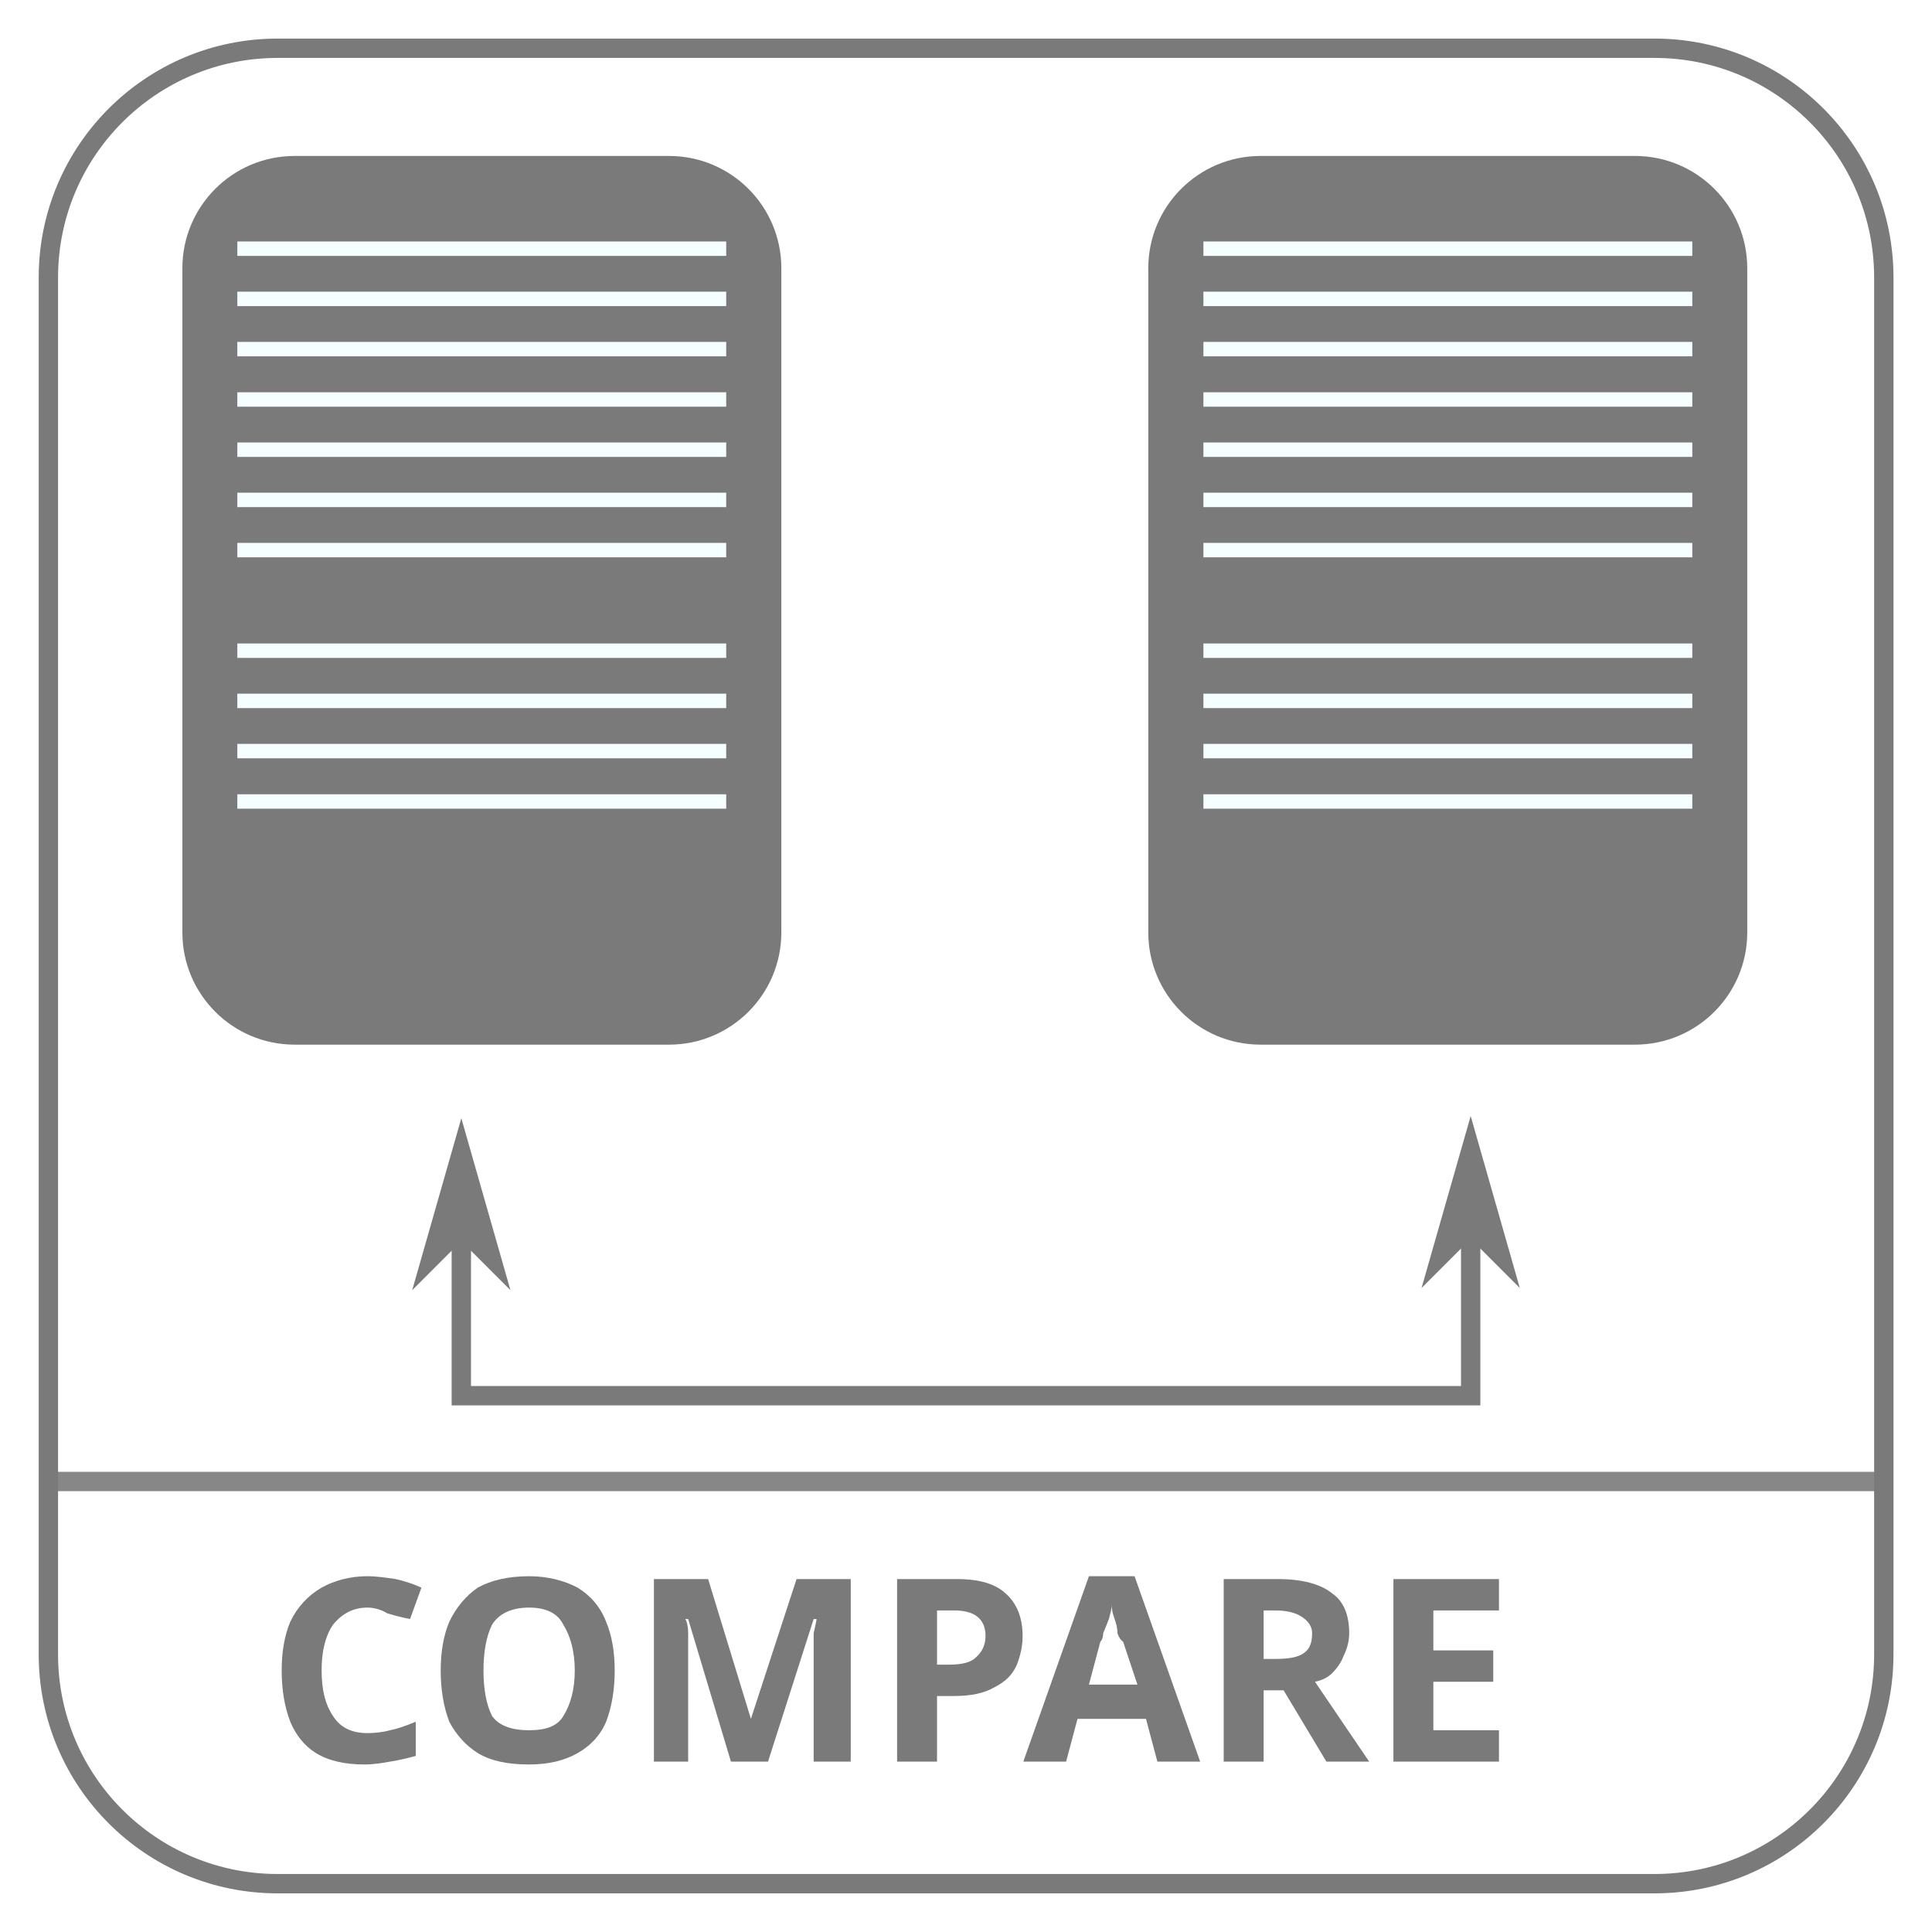
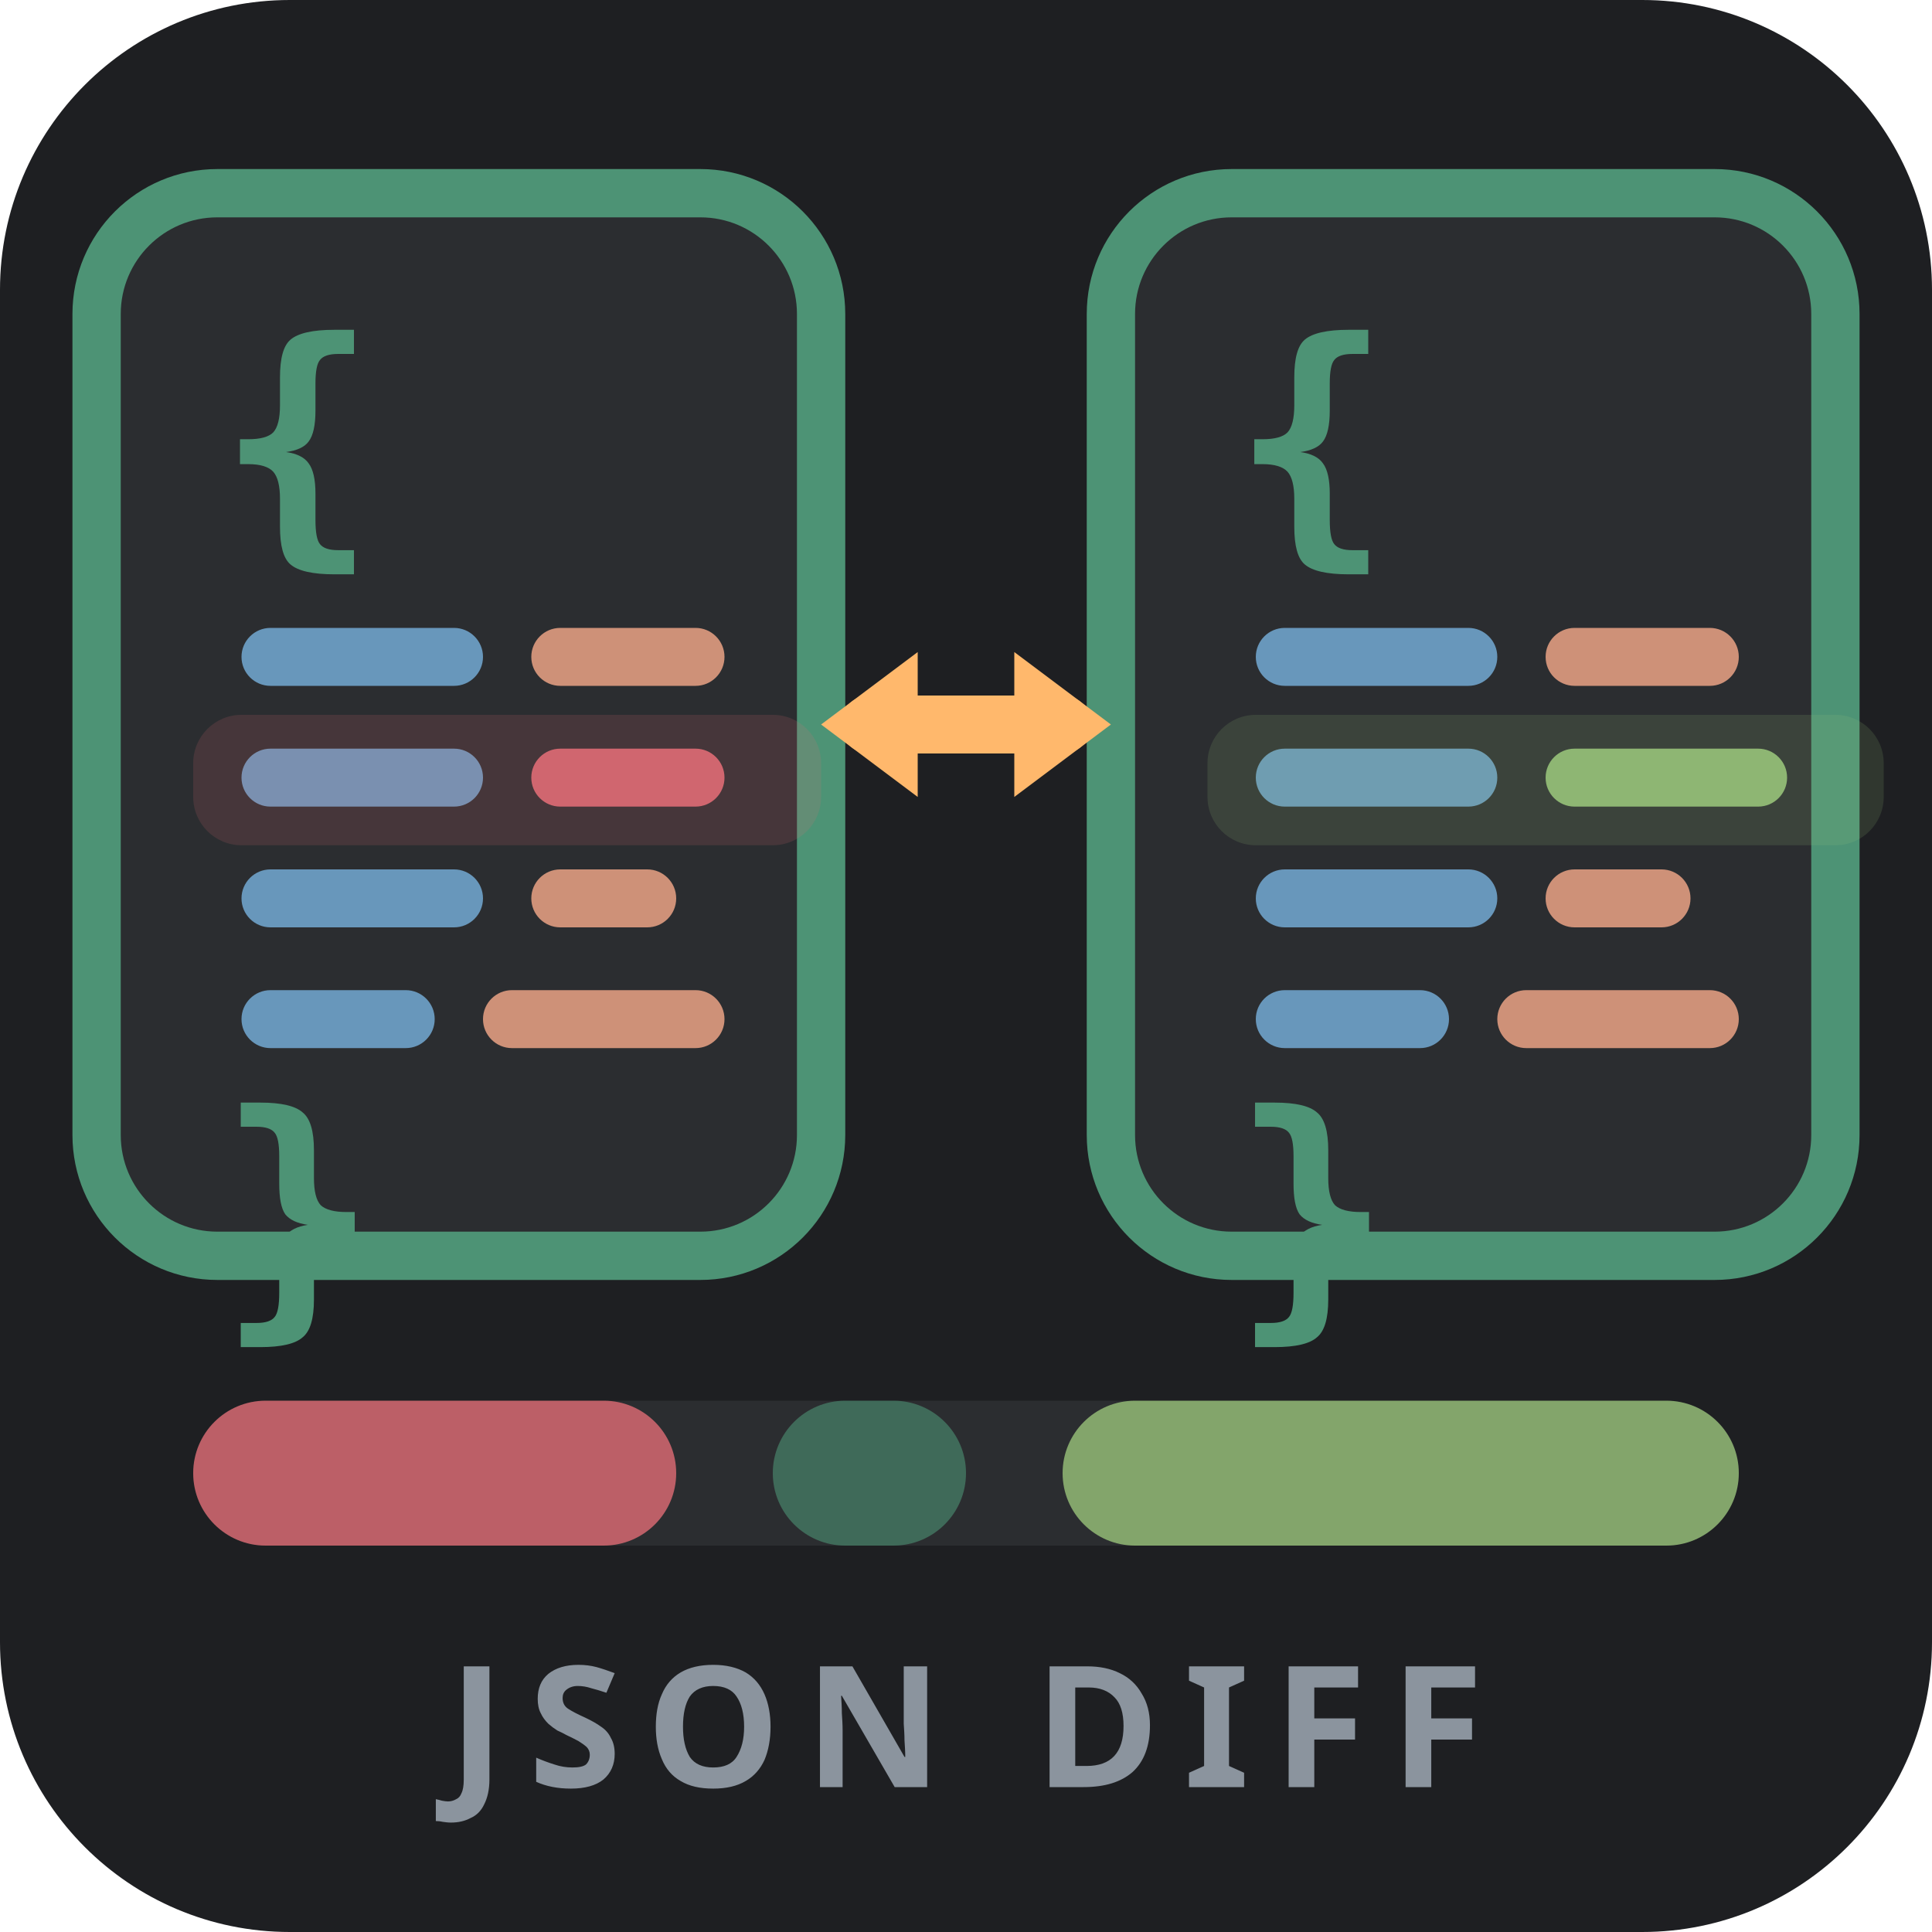
- <svg xmlns="http://www.w3.org/2000/svg" id="svg8" version="1.1" viewBox="0 0 10.583 10.583" height="40" width="40">
-   <defs id="defs2">
-     <marker style="overflow:visible;" id="Arrow1Mend" refX="0.0" refY="0.0" orient="auto">
-       <path transform="scale(0.4) rotate(180) translate(10,0)" style="fill-rule:evenodd;stroke:#7a7a7a;stroke-width:1pt;stroke-opacity:1;fill:#7a7a7a;fill-opacity:1" d="M 0.0,0.0 L 5.0,-5.0 L -12.5,0.0 L 5.0,5.0 L 0.0,0.0 z " id="path1079" />
-     </marker>
-     <marker style="overflow:visible;" id="marker4344" refX="0.0" refY="0.0" orient="auto">
-       <path transform="scale(0.6) rotate(180) translate(0,0)" d="M 8.719,4.034 L -2.207,0.016 L 8.719,-4.002 C 6.973,-1.63 6.983,1.616 8.719,4.034 z " style="fill-rule:evenodd;stroke-width:0.625;stroke-linejoin:round;stroke:#9e9e9e;stroke-opacity:1;fill:#9e9e9e;fill-opacity:1" id="path4342" />
-     </marker>
-     <marker style="overflow:visible;" id="Arrow2Mend" refX="0.0" refY="0.0" orient="auto">
-       <path transform="scale(0.6) rotate(180) translate(0,0)" d="M 8.719,4.034 L -2.207,0.016 L 8.719,-4.002 C 6.973,-1.63 6.983,1.616 8.719,4.034 z " style="fill-rule:evenodd;stroke-width:0.625;stroke-linejoin:round;stroke:#9e9e9e;stroke-opacity:1;fill:#9e9e9e;fill-opacity:1" id="path1097" />
-     </marker>
-     <marker style="overflow:visible;" id="Arrow1Send" refX="0.0" refY="0.0" orient="auto">
-       <path transform="scale(0.2) rotate(180) translate(6,0)" style="fill-rule:evenodd;stroke:#9e9e9e;stroke-width:1pt;stroke-opacity:1;fill:#9e9e9e;fill-opacity:1" d="M 0.0,0.0 L 5.0,-5.0 L -12.5,0.0 L 5.0,5.0 L 0.0,0.0 z " id="path1085" />
-     </marker>
-     <marker style="overflow:visible" id="Arrow1Mstart" refX="0.0" refY="0.0" orient="auto">
-       <path transform="scale(0.4) translate(10,0)" style="fill-rule:evenodd;stroke:#7a7a7a;stroke-width:1pt;stroke-opacity:1;fill:#7a7a7a;fill-opacity:1" d="M 0.0,0.0 L 5.0,-5.0 L -12.5,0.0 L 5.0,5.0 L 0.0,0.0 z " id="path1076" />
-     </marker>
-     <marker style="overflow:visible" id="TriangleInL" refX="0.0" refY="0.0" orient="auto">
-       <path transform="scale(-0.8)" style="fill-rule:evenodd;stroke:#000000;stroke-width:1pt;stroke-opacity:1;fill:#000000;fill-opacity:1" d="M 5.77,0.0 L -2.88,5.0 L -2.88,-5.0 L 5.77,0.0 z " id="path1203" />
-     </marker>
-     <marker style="overflow:visible" id="Tail" refX="0.0" refY="0.0" orient="auto">
-       <g style="stroke:#000000;stroke-opacity:1;fill:#000000;fill-opacity:1" transform="scale(-1.2)" id="g1118">
-         <path style="fill:#000000;fill-rule:evenodd;stroke:#000000;stroke-width:0.8;stroke-linecap:round;stroke-opacity:1;fill-opacity:1" d="M -3.805,-3.959 L 0.544,0" id="path1106" />
-         <path style="fill:#000000;fill-rule:evenodd;stroke:#000000;stroke-width:0.8;stroke-linecap:round;stroke-opacity:1;fill-opacity:1" d="M -1.287,-3.959 L 3.062,0" id="path1108" />
-         <path style="fill:#000000;fill-rule:evenodd;stroke:#000000;stroke-width:0.8;stroke-linecap:round;stroke-opacity:1;fill-opacity:1" d="M 1.305,-3.959 L 5.654,0" id="path1110" />
-         <path style="fill:#000000;fill-rule:evenodd;stroke:#000000;stroke-width:0.8;stroke-linecap:round;stroke-opacity:1;fill-opacity:1" d="M -3.805,4.178 L 0.544,0.22" id="path1112" />
-         <path style="fill:#000000;fill-rule:evenodd;stroke:#000000;stroke-width:0.8;stroke-linecap:round;stroke-opacity:1;fill-opacity:1" d="M -1.287,4.178 L 3.062,0.22" id="path1114" />
-         <path style="fill:#000000;fill-rule:evenodd;stroke:#000000;stroke-width:0.8;stroke-linecap:round;stroke-opacity:1;fill-opacity:1" d="M 1.305,4.178 L 5.654,0.22" id="path1116" />
-       </g>
-     </marker>
-     <marker style="overflow:visible;" id="Arrow2Lend" refX="0.0" refY="0.0" orient="auto">
-       <path transform="scale(1.1) rotate(180) translate(1,0)" d="M 8.719,4.034 L -2.207,0.016 L 8.719,-4.002 C 6.973,-1.63 6.983,1.616 8.719,4.034 z " style="fill-rule:evenodd;stroke-width:0.625;stroke-linejoin:round;stroke:#000000;stroke-opacity:1;fill:#000000;fill-opacity:1" id="path1091" />
-     </marker>
-   </defs>
-   <g transform="translate(0,-286.4167)" id="layer1">
-     <rect ry="1.256" y="286.681" x="0.265" height="10.054" width="10.054" id="rect819" style="opacity:1;fill:none;fill-opacity:1;stroke:#7a7a7a;stroke-width:0.106;stroke-linejoin:round;stroke-miterlimit:4;stroke-dasharray:none;stroke-opacity:1" />
-     <rect ry="0.562" y="287.324" x="1.052" height="4.762" width="3.175" id="rect821-3-8" style="opacity:1;fill:#7a7a7a;fill-opacity:1;stroke:#7a7a7a;stroke-width:0.106;stroke-linecap:butt;stroke-linejoin:round;stroke-miterlimit:4;stroke-dasharray:none;stroke-opacity:1" />
-     <path id="path840-26-9" d="M 1.3,287.779 H 3.978" style="fill:none;stroke:#f6ffff;stroke-width:0.079;stroke-linecap:butt;stroke-linejoin:miter;stroke-miterlimit:4;stroke-dasharray:none;stroke-opacity:1" />
-     <path id="path840-6-1-7" d="M 1.3,288.329 H 3.978" style="fill:none;stroke:#f6ffff;stroke-width:0.079;stroke-linecap:butt;stroke-linejoin:miter;stroke-miterlimit:4;stroke-dasharray:none;stroke-opacity:1" />
-     <path id="path840-7-8-3" d="M 1.3,288.88 H 3.978" style="fill:none;stroke:#f6ffff;stroke-width:0.079;stroke-linecap:butt;stroke-linejoin:miter;stroke-miterlimit:4;stroke-dasharray:none;stroke-opacity:1" />
-     <path id="path840-5-7-6" d="M 1.3,289.155 H 3.978" style="fill:none;stroke:#f6ffff;stroke-width:0.079;stroke-linecap:butt;stroke-linejoin:miter;stroke-miterlimit:4;stroke-dasharray:none;stroke-opacity:1" />
-     <path id="path840-3-9-1" d="M 1.3,289.43 H 3.978" style="fill:none;stroke:#f6ffff;stroke-width:0.079;stroke-linecap:butt;stroke-linejoin:miter;stroke-miterlimit:4;stroke-dasharray:none;stroke-opacity:1" />
-     <path id="path840-56-2-2" d="M 1.3,289.981 H 3.978" style="fill:none;stroke:#f6ffff;stroke-width:0.079;stroke-linecap:butt;stroke-linejoin:miter;stroke-miterlimit:4;stroke-dasharray:none;stroke-opacity:1" />
-     <path id="path840-2-0-9" d="M 1.3,290.531 H 3.978" style="fill:none;stroke:#f6ffff;stroke-width:0.079;stroke-linecap:butt;stroke-linejoin:miter;stroke-miterlimit:4;stroke-dasharray:none;stroke-opacity:1" />
-     <path id="path840-9-2-3" d="M 1.3,290.807 H 3.978" style="fill:none;stroke:#f6ffff;stroke-width:0.079;stroke-linecap:butt;stroke-linejoin:miter;stroke-miterlimit:4;stroke-dasharray:none;stroke-opacity:1" />
-     <path id="path840-27-7-9" d="M 1.3,288.605 H 3.978" style="fill:none;stroke:#f6ffff;stroke-width:0.079;stroke-linecap:butt;stroke-linejoin:miter;stroke-miterlimit:4;stroke-dasharray:none;stroke-opacity:1" />
-     <path id="path840-0-5-4" d="M 1.3,288.054 H 3.978" style="fill:none;stroke:#f6ffff;stroke-width:0.079;stroke-linecap:butt;stroke-linejoin:miter;stroke-miterlimit:4;stroke-dasharray:none;stroke-opacity:1" />
-     <path id="path840-2-6-2-4" d="M 1.3,290.256 H 3.978" style="fill:none;stroke:#f6ffff;stroke-width:0.079;stroke-linecap:butt;stroke-linejoin:miter;stroke-miterlimit:4;stroke-dasharray:none;stroke-opacity:1" />
-     <path id="path1517" d="M 0.281,294.532 H 10.335" style="fill:#9e9e9e;fill-opacity:1;stroke:#7a7a7a;stroke-width:0.106;stroke-linecap:butt;stroke-linejoin:miter;stroke-miterlimit:4;stroke-dasharray:none;stroke-opacity:0.902" />
-     <text id="text877" y="296.066" x="1.465" style="font-style:normal;font-variant:normal;font-weight:bold;font-stretch:normal;font-size:1.411px;line-height:1.25;font-family:sans-serif;-inkscape-font-specification:'sans-serif Bold';letter-spacing:0px;word-spacing:0px;fill:#7a7a7a;fill-opacity:1;stroke:none;stroke-width:1" xml:space="preserve">
-       <tspan style="stroke-width:1" id="tspan875" y="296.066" x="1.465">
-         <tspan id="tspan873" style="font-style:normal;font-variant:normal;font-weight:bold;font-stretch:normal;font-size:1.411px;line-height:1;font-family:sans-serif;-inkscape-font-specification:'sans-serif Bold';fill:#7a7a7a;fill-opacity:1;stroke:none;stroke-width:1;stroke-opacity:1" y="296.066" x="1.465">COMPARE</tspan>
-       </tspan>
-     </text>
-     <path id="path1603" d="m 2.527,292.751 v 1.311 h 5.529 v -1.323" style="fill:none;stroke:#7a7a7a;stroke-width:0.106;stroke-linecap:butt;stroke-linejoin:miter;stroke-miterlimit:4;stroke-dasharray:none;stroke-opacity:1;marker-start:url(#Arrow1Mstart);marker-end:url(#Arrow1Mend)" />
-     <rect ry="0.562" y="287.324" x="6.343" height="4.762" width="3.175" id="rect821-3-8-8" style="opacity:1;fill:#7a7a7a;fill-opacity:1;stroke:#7a7a7a;stroke-width:0.106;stroke-linecap:butt;stroke-linejoin:round;stroke-miterlimit:4;stroke-dasharray:none;stroke-opacity:1" />
-     <path id="path840-26-9-9" d="M 6.592,287.779 H 9.27" style="fill:none;stroke:#f6ffff;stroke-width:0.079;stroke-linecap:butt;stroke-linejoin:miter;stroke-miterlimit:4;stroke-dasharray:none;stroke-opacity:1" />
-     <path id="path840-6-1-7-7" d="M 6.592,288.329 H 9.27" style="fill:none;stroke:#f6ffff;stroke-width:0.079;stroke-linecap:butt;stroke-linejoin:miter;stroke-miterlimit:4;stroke-dasharray:none;stroke-opacity:1" />
-     <path id="path840-7-8-3-7" d="M 6.592,288.88 H 9.27" style="fill:none;stroke:#f6ffff;stroke-width:0.079;stroke-linecap:butt;stroke-linejoin:miter;stroke-miterlimit:4;stroke-dasharray:none;stroke-opacity:1" />
-     <path id="path840-5-7-6-6" d="M 6.592,289.155 H 9.27" style="fill:none;stroke:#f6ffff;stroke-width:0.079;stroke-linecap:butt;stroke-linejoin:miter;stroke-miterlimit:4;stroke-dasharray:none;stroke-opacity:1" />
-     <path id="path840-3-9-1-4" d="M 6.592,289.43 H 9.27" style="fill:none;stroke:#f6ffff;stroke-width:0.079;stroke-linecap:butt;stroke-linejoin:miter;stroke-miterlimit:4;stroke-dasharray:none;stroke-opacity:1" />
-     <path id="path840-56-2-2-3" d="M 6.592,289.981 H 9.27" style="fill:none;stroke:#f6ffff;stroke-width:0.079;stroke-linecap:butt;stroke-linejoin:miter;stroke-miterlimit:4;stroke-dasharray:none;stroke-opacity:1" />
-     <path id="path840-2-0-9-0" d="M 6.592,290.531 H 9.27" style="fill:none;stroke:#f6ffff;stroke-width:0.079;stroke-linecap:butt;stroke-linejoin:miter;stroke-miterlimit:4;stroke-dasharray:none;stroke-opacity:1" />
-     <path id="path840-9-2-3-3" d="M 6.592,290.807 H 9.27" style="fill:none;stroke:#f6ffff;stroke-width:0.079;stroke-linecap:butt;stroke-linejoin:miter;stroke-miterlimit:4;stroke-dasharray:none;stroke-opacity:1" />
-     <path id="path840-27-7-9-0" d="M 6.592,288.605 H 9.27" style="fill:none;stroke:#f6ffff;stroke-width:0.079;stroke-linecap:butt;stroke-linejoin:miter;stroke-miterlimit:4;stroke-dasharray:none;stroke-opacity:1" />
-     <path id="path840-0-5-4-9" d="M 6.592,288.054 H 9.27" style="fill:none;stroke:#f6ffff;stroke-width:0.079;stroke-linecap:butt;stroke-linejoin:miter;stroke-miterlimit:4;stroke-dasharray:none;stroke-opacity:1" />
-     <path id="path840-2-6-2-4-2" d="M 6.592,290.256 H 9.27" style="fill:none;stroke:#f6ffff;stroke-width:0.079;stroke-linecap:butt;stroke-linejoin:miter;stroke-miterlimit:4;stroke-dasharray:none;stroke-opacity:1" />
-   </g>
+ <svg xmlns="http://www.w3.org/2000/svg" viewBox="0 0 40 40" width="40" height="40">
+   <rect width="40" height="40" rx="6" fill="#1E1F22" />
+   <rect x="2" y="4" width="15" height="22" rx="2.5" fill="#2B2D30" />
+   <rect x="2" y="4" width="15" height="22" rx="2.5" fill="none" stroke="#4D9375" stroke-width="1" />
+   <text x="4.5" y="11" font-family="monospace" font-size="5.5" font-weight="bold" fill="#4D9375">{</text>
+   <rect x="5" y="13" width="5" height="1.2" rx="0.6" fill="#6897BB" />
+   <rect x="11" y="13" width="4" height="1.2" rx="0.6" fill="#CE9178" />
+   <rect x="5" y="15.5" width="5" height="1.2" rx="0.6" fill="#6897BB" />
+   <rect x="11" y="15.5" width="4" height="1.2" rx="0.6" fill="#E06C75" opacity="0.9" />
+   <rect x="4" y="14.8" width="13" height="2.7" rx="1" fill="#E06C75" fill-opacity="0.15" />
+   <rect x="5" y="18" width="5" height="1.2" rx="0.6" fill="#6897BB" />
+   <rect x="11" y="18" width="3" height="1.2" rx="0.6" fill="#CE9178" />
+   <rect x="5" y="20.5" width="4" height="1.2" rx="0.6" fill="#6897BB" />
+   <rect x="10" y="20.5" width="5" height="1.2" rx="0.6" fill="#CE9178" />
+   <text x="4.5" y="27" font-family="monospace" font-size="5.5" font-weight="bold" fill="#4D9375">}</text>
+   <rect x="23" y="4" width="15" height="22" rx="2.5" fill="#2B2D30" />
+   <rect x="23" y="4" width="15" height="22" rx="2.5" fill="none" stroke="#4D9375" stroke-width="1" />
+   <text x="25.5" y="11" font-family="monospace" font-size="5.5" font-weight="bold" fill="#4D9375">{</text>
+   <rect x="26" y="13" width="5" height="1.2" rx="0.6" fill="#6897BB" />
+   <rect x="32" y="13" width="4" height="1.2" rx="0.6" fill="#CE9178" />
+   <rect x="26" y="15.5" width="5" height="1.2" rx="0.6" fill="#6897BB" />
+   <rect x="32" y="15.5" width="5" height="1.2" rx="0.6" fill="#98C379" opacity="0.9" />
+   <rect x="25" y="14.8" width="14" height="2.7" rx="1" fill="#98C379" fill-opacity="0.15" />
+   <rect x="26" y="18" width="5" height="1.2" rx="0.6" fill="#6897BB" />
+   <rect x="32" y="18" width="3" height="1.2" rx="0.6" fill="#CE9178" />
+   <rect x="26" y="20.5" width="4" height="1.2" rx="0.6" fill="#6897BB" />
+   <rect x="31" y="20.5" width="5" height="1.2" rx="0.6" fill="#CE9178" />
+   <text x="25.5" y="27" font-family="monospace" font-size="5.5" font-weight="bold" fill="#4D9375">}</text>
+   <line x1="18" y1="15" x2="22" y2="15" stroke="#FFB86C" stroke-width="1.2" stroke-linecap="round" />
+   <polygon points="21,13.5 23,15 21,16.5" fill="#FFB86C" />
+   <polygon points="19,13.5 17,15 19,16.5" fill="#FFB86C" />
+   <rect x="4" y="29" width="32" height="3" rx="1.5" fill="#2B2D30" />
+   <rect x="4" y="29" width="10" height="3" rx="1.5" fill="#E06C75" fill-opacity="0.8" />
+   <rect x="16" y="29" width="4" height="3" rx="1.5" fill="#4D9375" fill-opacity="0.6" />
+   <rect x="22" y="29" width="14" height="3" rx="1.5" fill="#98C379" fill-opacity="0.8" />
+   <text x="20" y="37" font-family="sans-serif" font-size="3.5" font-weight="bold" fill="#8B949E" text-anchor="middle" letter-spacing="0.5">JSON DIFF</text>
</svg>
